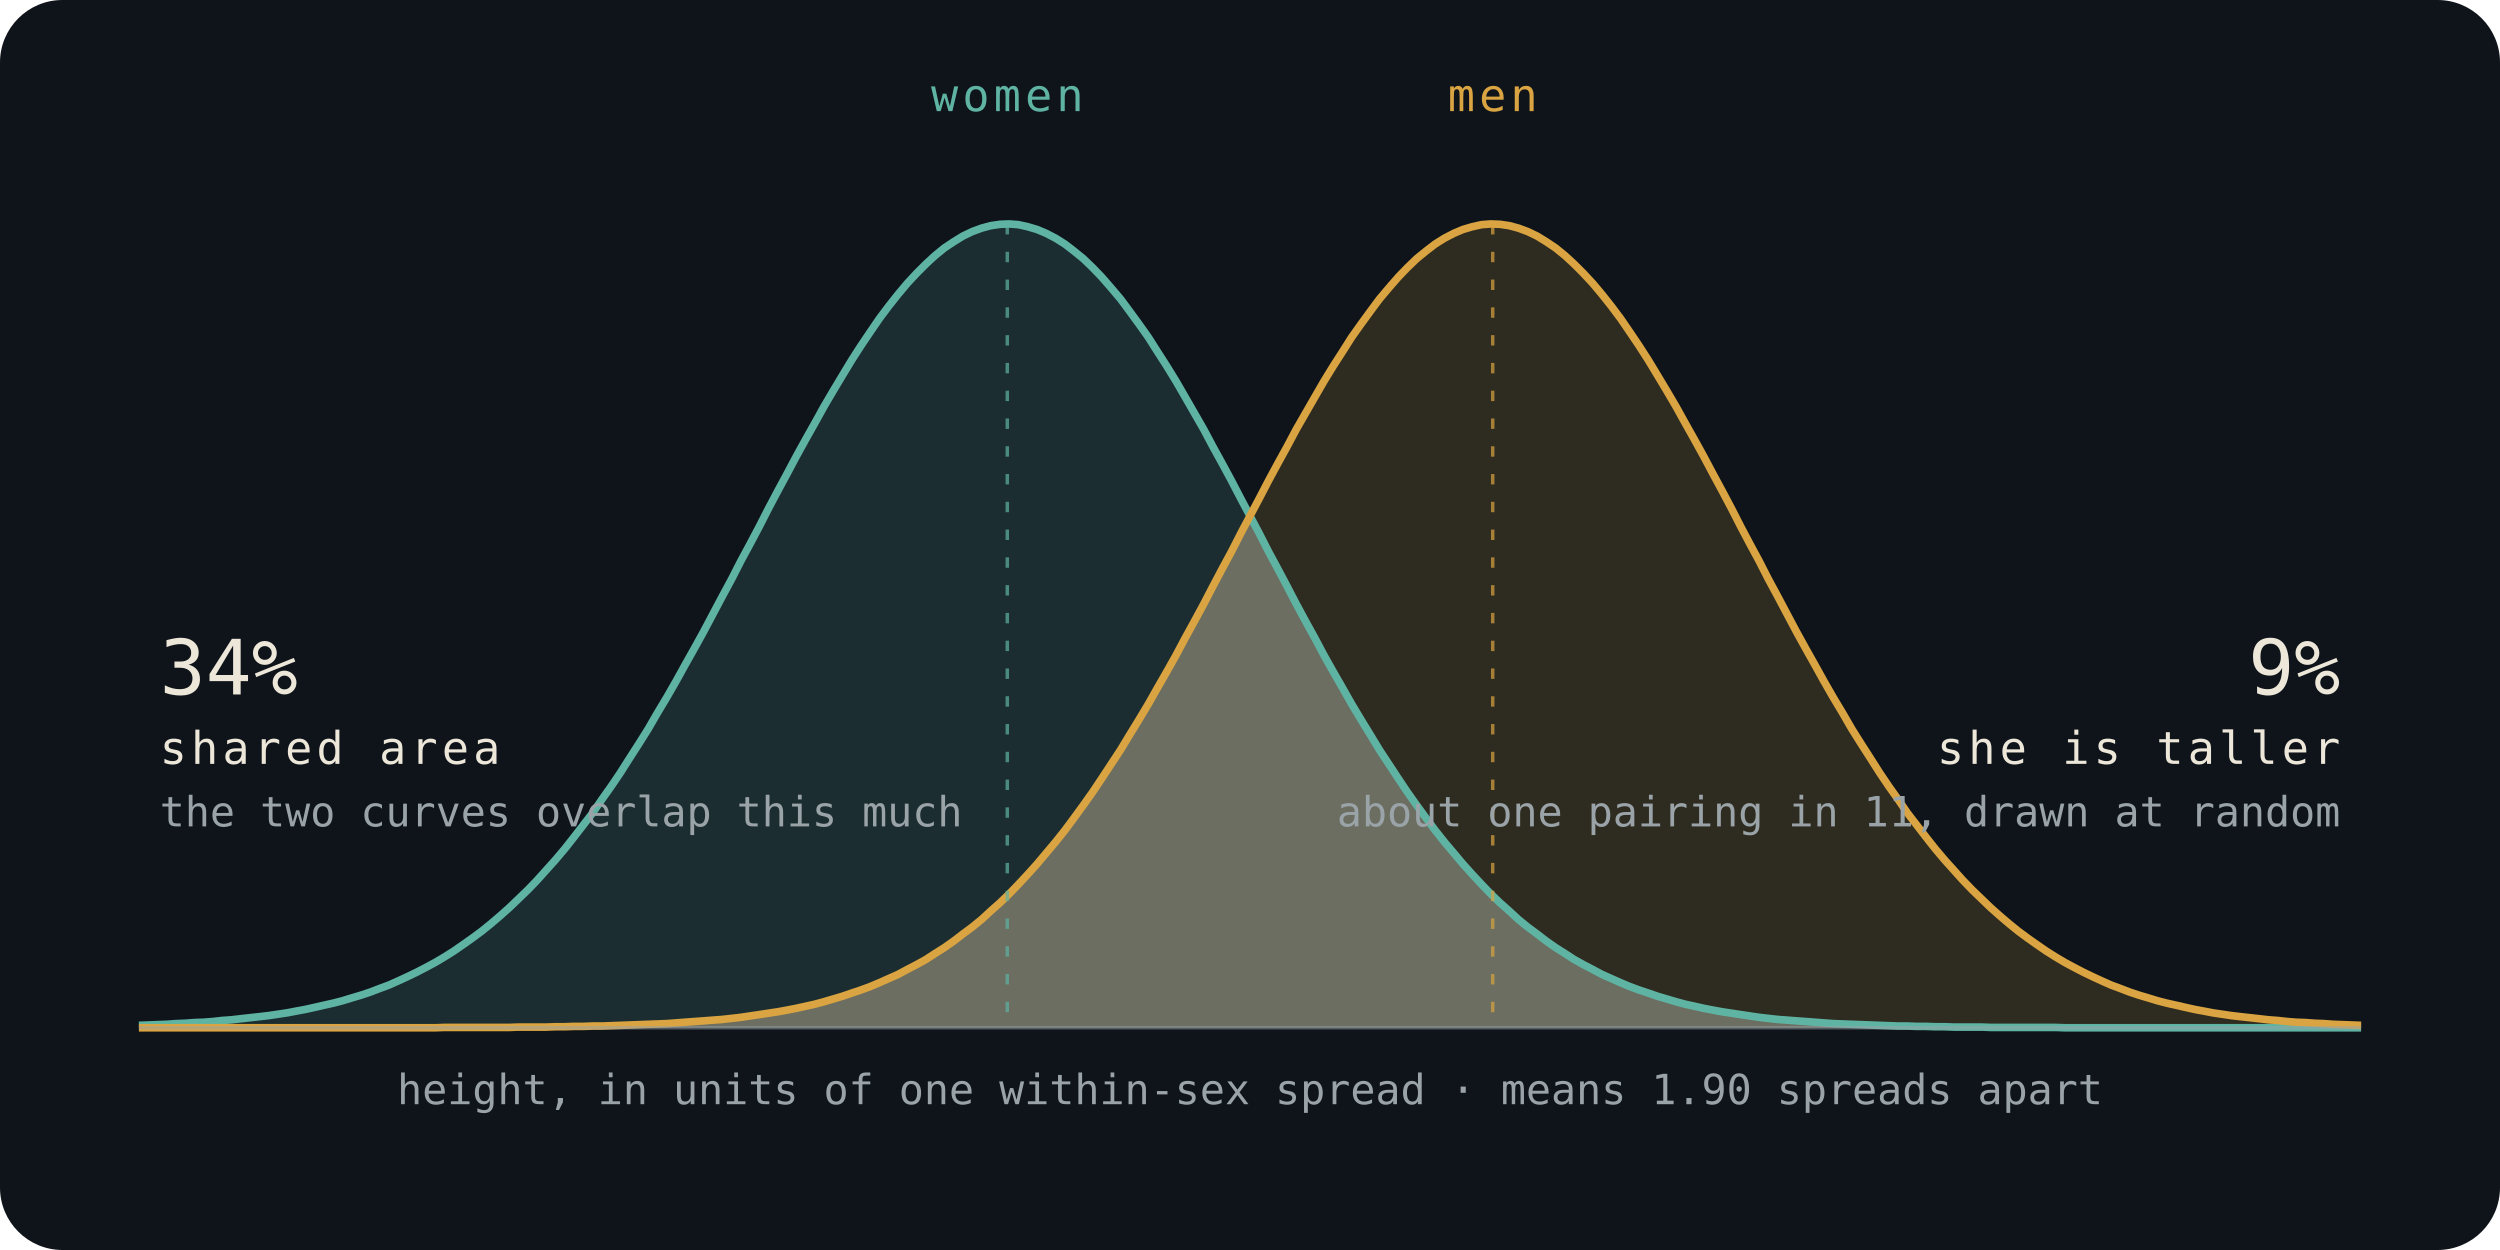
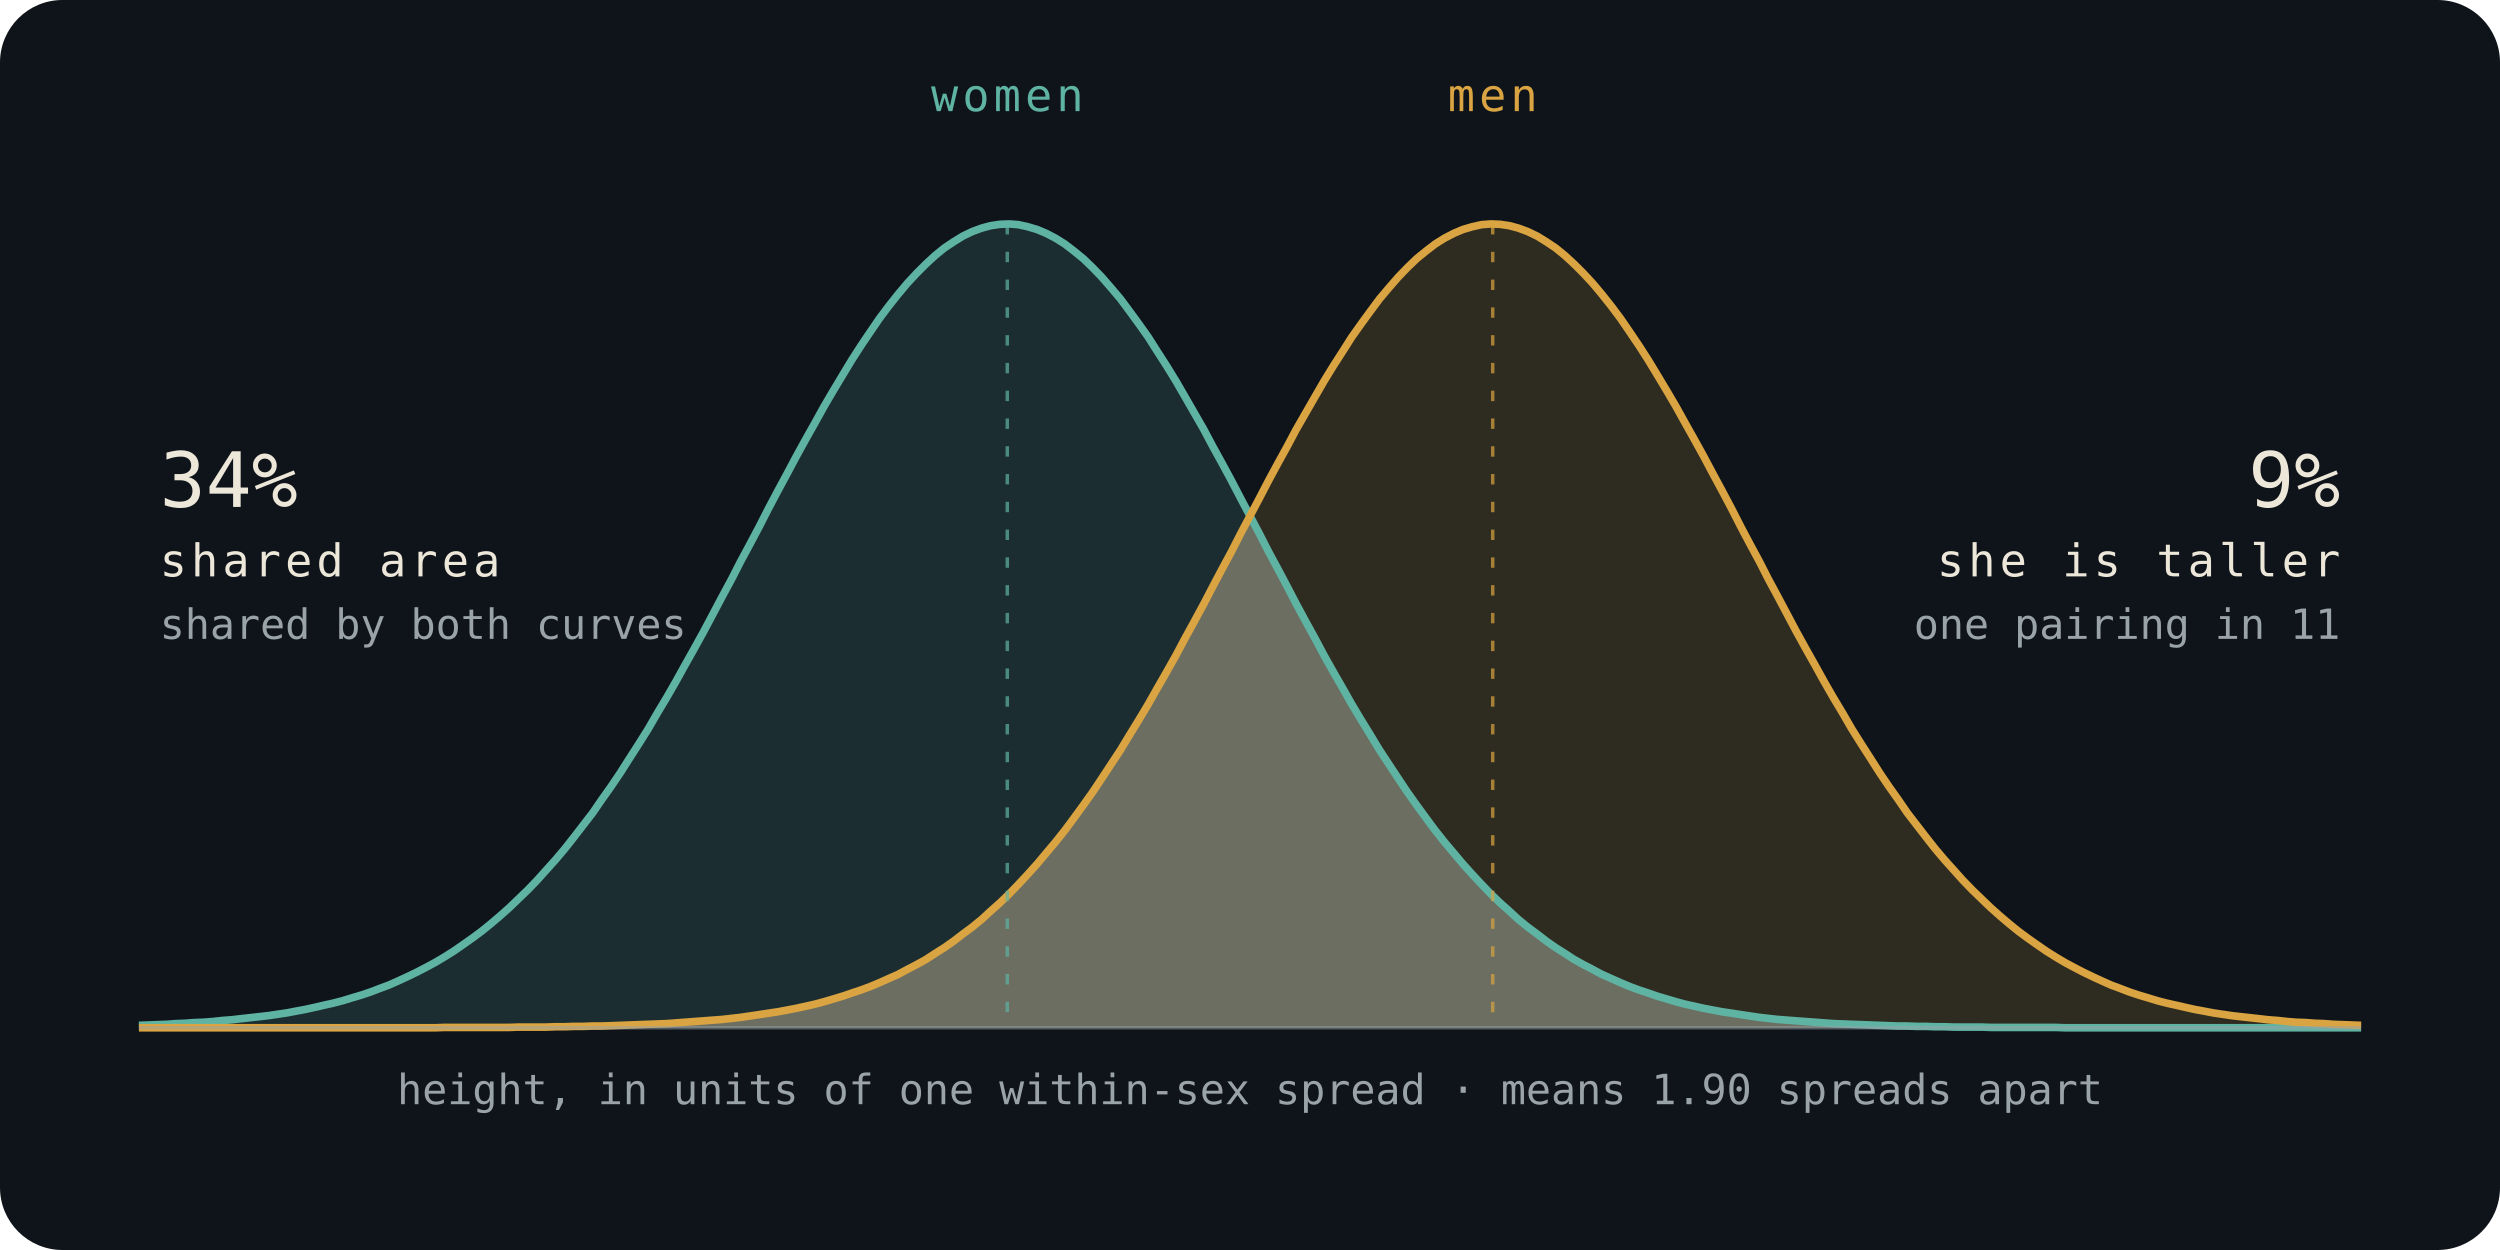
<svg xmlns="http://www.w3.org/2000/svg" viewBox="0 0 720 360" width="720" height="360" role="img" aria-labelledby="t">
  <style>
  text { font-family: "Spline Sans Mono", ui-monospace, SFMono-Regular, Menlo, monospace; fill: #EDE7D9; }
  .lab { font-size: 13px; letter-spacing: 1.2px; text-transform: uppercase; }
  .num { font-size: 22px; }
  .small { font-size: 12px; fill: #9AA3A8; }
</style>
  <rect width="720" height="360" rx="18" fill="#0E141A" />
  <path d="M40.0,295.3 L42.7,295.2 L45.3,295.1 L48.0,295.0 L50.7,294.8 L53.3,294.7 L56.0,294.5 L58.7,294.4 L61.3,294.2 L64.0,293.9 L66.7,293.7 L69.3,293.4 L72.0,293.1 L74.7,292.8 L77.3,292.5 L80.0,292.1 L82.7,291.7 L85.3,291.2 L88.0,290.7 L90.7,290.1 L93.3,289.5 L96.0,288.9 L98.7,288.2 L101.3,287.4 L104.0,286.6 L106.7,285.7 L109.3,284.7 L112.0,283.7 L114.7,282.5 L117.3,281.3 L120.0,280.0 L122.7,278.6 L125.3,277.2 L128.0,275.6 L130.7,273.9 L133.3,272.1 L136.0,270.2 L138.7,268.2 L141.3,266.1 L144.0,263.8 L146.7,261.4 L149.3,258.9 L152.0,256.3 L154.7,253.5 L157.3,250.6 L160.0,247.6 L162.7,244.4 L165.3,241.1 L168.0,237.6 L170.7,234.1 L173.3,230.3 L176.0,226.5 L178.7,222.5 L181.3,218.4 L184.0,214.2 L186.7,209.9 L189.3,205.4 L192.0,200.9 L194.7,196.2 L197.3,191.5 L200.0,186.7 L202.7,181.8 L205.3,176.9 L208.0,171.8 L210.7,166.8 L213.3,161.7 L216.0,156.7 L218.7,151.6 L221.3,146.5 L224.0,141.4 L226.7,136.4 L229.3,131.5 L232.0,126.6 L234.7,121.8 L237.3,117.1 L240.0,112.5 L242.7,108.0 L245.3,103.7 L248.0,99.5 L250.7,95.5 L253.3,91.7 L256.0,88.1 L258.7,84.7 L261.3,81.6 L264.0,78.7 L266.7,76.0 L269.3,73.6 L272.0,71.4 L274.7,69.6 L277.3,68.0 L280.0,66.7 L282.7,65.7 L285.3,65.0 L288.0,64.6 L290.7,64.5 L293.3,64.7 L296.0,65.3 L298.7,66.1 L301.3,67.2 L304.0,68.6 L306.7,70.3 L309.3,72.3 L312.0,74.5 L314.7,77.1 L317.3,79.8 L320.0,82.9 L322.7,86.1 L325.3,89.6 L328.0,93.3 L330.7,97.1 L333.3,101.2 L336.0,105.4 L338.7,109.8 L341.3,114.3 L344.0,119.0 L346.7,123.7 L349.3,128.6 L352.0,133.5 L354.7,138.5 L357.3,143.5 L360.0,148.6 L362.7,153.7 L365.3,158.8 L368.0,163.8 L370.7,168.9 L373.3,173.9 L376.0,178.9 L378.7,183.8 L381.3,188.7 L384.0,193.5 L386.7,198.2 L389.3,202.8 L392.0,207.3 L394.7,211.7 L397.3,216.0 L400.0,220.1 L402.7,224.2 L405.3,228.1 L408.0,231.9 L410.7,235.6 L413.3,239.1 L416.0,242.5 L418.7,245.7 L421.3,248.8 L424.0,251.8 L426.7,254.7 L429.3,257.4 L432.0,260.0 L434.7,262.4 L437.3,264.8 L440.0,267.0 L442.7,269.0 L445.3,271.0 L448.0,272.9 L450.7,274.6 L453.3,276.3 L456.0,277.8 L458.7,279.2 L461.3,280.6 L464.0,281.8 L466.7,283.0 L469.3,284.1 L472.0,285.1 L474.7,286.0 L477.3,286.9 L480.0,287.7 L482.7,288.5 L485.3,289.2 L488.0,289.8 L490.7,290.4 L493.3,290.9 L496.0,291.4 L498.7,291.8 L501.3,292.2 L504.0,292.6 L506.7,293.0 L509.3,293.3 L512.0,293.6 L514.7,293.8 L517.3,294.0 L520.0,294.2 L522.7,294.4 L525.3,294.6 L528.0,294.8 L530.7,294.9 L533.3,295.0 L536.0,295.1 L538.7,295.2 L541.3,295.3 L544.0,295.4 L546.7,295.5 L549.3,295.5 L552.0,295.6 L554.7,295.6 L557.3,295.7 L560.0,295.7 L562.7,295.8 L565.3,295.8 L568.0,295.8 L570.7,295.8 L573.3,295.9 L576.0,295.9 L578.7,295.9 L581.3,295.9 L584.0,295.9 L586.7,295.9 L589.3,295.9 L592.0,295.9 L594.7,296.0 L597.3,296.0 L600.0,296.0 L602.7,296.0 L605.3,296.0 L608.0,296.0 L610.7,296.0 L613.3,296.0 L616.0,296.0 L618.7,296.0 L621.3,296.0 L624.0,296.0 L626.7,296.0 L629.3,296.0 L632.0,296.0 L634.7,296.0 L637.3,296.0 L640.0,296.0 L642.7,296.0 L645.3,296.0 L648.0,296.0 L650.7,296.0 L653.3,296.0 L656.0,296.0 L658.7,296.0 L661.3,296.0 L664.0,296.0 L666.7,296.0 L669.3,296.0 L672.0,296.0 L674.7,296.0 L677.3,296.0 L680.0,296.0 L680.0,296 L40.0,296 Z" fill="#5FB3A3" fill-opacity="0.16" />
  <path d="M40.0,296.0 L42.7,296.0 L45.3,296.0 L48.0,296.0 L50.7,296.0 L53.3,296.0 L56.0,296.0 L58.7,296.0 L61.3,296.0 L64.0,296.0 L66.7,296.0 L69.3,296.0 L72.0,296.0 L74.7,296.0 L77.3,296.0 L80.0,296.0 L82.7,296.0 L85.3,296.0 L88.0,296.0 L90.7,296.0 L93.3,296.0 L96.0,296.0 L98.7,296.0 L101.3,296.0 L104.0,296.0 L106.7,296.0 L109.3,296.0 L112.0,296.0 L114.7,296.0 L117.3,296.0 L120.0,296.0 L122.7,296.0 L125.3,296.0 L128.0,295.9 L130.7,295.9 L133.3,295.9 L136.0,295.9 L138.7,295.9 L141.3,295.9 L144.0,295.9 L146.7,295.9 L149.3,295.8 L152.0,295.8 L154.7,295.8 L157.3,295.8 L160.0,295.7 L162.7,295.7 L165.3,295.6 L168.0,295.6 L170.7,295.5 L173.3,295.5 L176.0,295.4 L178.7,295.3 L181.3,295.2 L184.0,295.1 L186.7,295.0 L189.3,294.9 L192.0,294.8 L194.7,294.6 L197.3,294.4 L200.0,294.2 L202.7,294.0 L205.3,293.8 L208.0,293.6 L210.7,293.3 L213.3,293.0 L216.0,292.6 L218.7,292.2 L221.3,291.8 L224.0,291.4 L226.7,290.9 L229.3,290.4 L232.0,289.8 L234.7,289.2 L237.3,288.5 L240.0,287.7 L242.7,286.9 L245.3,286.0 L248.0,285.1 L250.7,284.1 L253.3,283.0 L256.0,281.8 L258.7,280.6 L261.3,279.2 L264.0,277.8 L266.7,276.3 L269.3,274.6 L272.0,272.9 L274.7,271.0 L277.3,269.0 L280.0,267.0 L282.7,264.8 L285.3,262.4 L288.0,260.0 L290.7,257.4 L293.3,254.7 L296.0,251.8 L298.7,248.8 L301.3,245.7 L304.0,242.5 L306.7,239.1 L309.3,235.6 L312.0,231.9 L314.7,228.1 L317.3,224.2 L320.0,220.1 L322.7,216.0 L325.3,211.7 L328.0,207.3 L330.7,202.8 L333.3,198.2 L336.0,193.5 L338.7,188.7 L341.3,183.8 L344.0,178.9 L346.7,173.9 L349.3,168.9 L352.0,163.8 L354.7,158.8 L357.3,153.7 L360.0,148.6 L362.7,143.5 L365.3,138.5 L368.0,133.5 L370.7,128.6 L373.3,123.7 L376.0,119.0 L378.7,114.3 L381.3,109.8 L384.0,105.4 L386.7,101.2 L389.3,97.1 L392.0,93.3 L394.7,89.6 L397.3,86.1 L400.0,82.9 L402.7,79.8 L405.3,77.1 L408.0,74.5 L410.7,72.3 L413.3,70.3 L416.0,68.6 L418.7,67.2 L421.3,66.1 L424.0,65.3 L426.7,64.7 L429.3,64.5 L432.0,64.6 L434.7,65.0 L437.3,65.7 L440.0,66.7 L442.7,68.0 L445.3,69.6 L448.0,71.4 L450.7,73.6 L453.3,76.0 L456.0,78.7 L458.7,81.6 L461.3,84.7 L464.0,88.1 L466.7,91.7 L469.3,95.5 L472.0,99.5 L474.7,103.7 L477.3,108.0 L480.0,112.5 L482.7,117.1 L485.3,121.8 L488.0,126.6 L490.7,131.5 L493.3,136.4 L496.0,141.4 L498.7,146.5 L501.3,151.6 L504.0,156.7 L506.7,161.7 L509.3,166.8 L512.0,171.8 L514.7,176.9 L517.3,181.8 L520.0,186.7 L522.7,191.5 L525.3,196.2 L528.0,200.9 L530.7,205.4 L533.3,209.9 L536.0,214.2 L538.7,218.4 L541.3,222.5 L544.0,226.5 L546.7,230.3 L549.3,234.1 L552.0,237.6 L554.7,241.1 L557.3,244.4 L560.0,247.6 L562.7,250.6 L565.3,253.5 L568.0,256.3 L570.7,258.9 L573.3,261.4 L576.0,263.8 L578.7,266.1 L581.3,268.2 L584.0,270.2 L586.7,272.1 L589.3,273.9 L592.0,275.6 L594.7,277.2 L597.3,278.6 L600.0,280.0 L602.7,281.3 L605.3,282.5 L608.0,283.7 L610.7,284.7 L613.3,285.7 L616.0,286.6 L618.7,287.4 L621.3,288.2 L624.0,288.9 L626.7,289.5 L629.3,290.1 L632.0,290.7 L634.7,291.2 L637.3,291.7 L640.0,292.1 L642.7,292.5 L645.3,292.8 L648.0,293.1 L650.7,293.4 L653.3,293.7 L656.0,293.9 L658.7,294.2 L661.3,294.4 L664.0,294.5 L666.7,294.7 L669.3,294.8 L672.0,295.0 L674.7,295.1 L677.3,295.2 L680.0,295.3 L680.0,296 L40.0,296 Z" fill="#D9A441" fill-opacity="0.16" />
  <path d="M40.0,296.0 L42.7,296.0 L45.3,296.0 L48.0,296.0 L50.7,296.0 L53.3,296.0 L56.0,296.0 L58.7,296.0 L61.3,296.0 L64.0,296.0 L66.7,296.0 L69.3,296.0 L72.0,296.0 L74.7,296.0 L77.3,296.0 L80.0,296.0 L82.7,296.0 L85.3,296.0 L88.0,296.0 L90.7,296.0 L93.3,296.0 L96.0,296.0 L98.7,296.0 L101.3,296.0 L104.0,296.0 L106.7,296.0 L109.3,296.0 L112.0,296.0 L114.7,296.0 L117.3,296.0 L120.0,296.0 L122.7,296.0 L125.3,296.0 L128.0,295.9 L130.7,295.9 L133.3,295.9 L136.0,295.9 L138.7,295.9 L141.3,295.9 L144.0,295.9 L146.7,295.9 L149.3,295.8 L152.0,295.8 L154.7,295.8 L157.3,295.8 L160.0,295.7 L162.7,295.7 L165.3,295.6 L168.0,295.6 L170.7,295.5 L173.3,295.5 L176.0,295.4 L178.7,295.3 L181.3,295.2 L184.0,295.1 L186.7,295.0 L189.3,294.9 L192.0,294.8 L194.7,294.6 L197.3,294.4 L200.0,294.2 L202.7,294.0 L205.3,293.8 L208.0,293.6 L210.7,293.3 L213.3,293.0 L216.0,292.6 L218.7,292.2 L221.3,291.8 L224.0,291.4 L226.7,290.9 L229.3,290.4 L232.0,289.8 L234.7,289.2 L237.3,288.5 L240.0,287.7 L242.7,286.9 L245.3,286.0 L248.0,285.1 L250.7,284.1 L253.3,283.0 L256.0,281.8 L258.7,280.6 L261.3,279.2 L264.0,277.8 L266.7,276.3 L269.3,274.6 L272.0,272.9 L274.7,271.0 L277.3,269.0 L280.0,267.0 L282.7,264.8 L285.3,262.4 L288.0,260.0 L290.7,257.4 L293.3,254.7 L296.0,251.8 L298.7,248.8 L301.3,245.7 L304.0,242.5 L306.7,239.1 L309.3,235.6 L312.0,231.9 L314.7,228.1 L317.3,224.2 L320.0,220.1 L322.7,216.0 L325.3,211.7 L328.0,207.3 L330.7,202.8 L333.3,198.2 L336.0,193.5 L338.7,188.7 L341.3,183.8 L344.0,178.9 L346.7,173.9 L349.3,168.9 L352.0,163.8 L354.7,158.8 L357.3,153.7 L360.0,148.6 L362.7,153.7 L365.3,158.8 L368.0,163.8 L370.7,168.9 L373.3,173.9 L376.0,178.9 L378.7,183.8 L381.3,188.7 L384.0,193.5 L386.7,198.2 L389.3,202.8 L392.0,207.3 L394.7,211.7 L397.3,216.0 L400.0,220.1 L402.7,224.2 L405.3,228.1 L408.0,231.9 L410.7,235.6 L413.3,239.1 L416.0,242.5 L418.7,245.7 L421.3,248.8 L424.0,251.8 L426.7,254.7 L429.3,257.4 L432.0,260.0 L434.7,262.4 L437.3,264.8 L440.0,267.0 L442.7,269.0 L445.3,271.0 L448.0,272.9 L450.7,274.6 L453.3,276.3 L456.0,277.8 L458.7,279.2 L461.3,280.6 L464.0,281.8 L466.7,283.0 L469.3,284.1 L472.0,285.1 L474.7,286.0 L477.3,286.9 L480.0,287.7 L482.7,288.5 L485.3,289.2 L488.0,289.8 L490.7,290.4 L493.3,290.9 L496.0,291.4 L498.7,291.8 L501.3,292.2 L504.0,292.6 L506.7,293.0 L509.3,293.3 L512.0,293.6 L514.7,293.8 L517.3,294.0 L520.0,294.2 L522.7,294.4 L525.3,294.6 L528.0,294.8 L530.7,294.9 L533.3,295.0 L536.0,295.1 L538.7,295.2 L541.3,295.3 L544.0,295.4 L546.7,295.5 L549.3,295.5 L552.0,295.6 L554.7,295.6 L557.3,295.7 L560.0,295.7 L562.7,295.8 L565.3,295.8 L568.0,295.8 L570.7,295.8 L573.3,295.9 L576.0,295.9 L578.7,295.9 L581.3,295.9 L584.0,295.9 L586.7,295.9 L589.3,295.9 L592.0,295.9 L594.7,296.0 L597.3,296.0 L600.0,296.0 L602.7,296.0 L605.3,296.0 L608.0,296.0 L610.7,296.0 L613.3,296.0 L616.0,296.0 L618.7,296.0 L621.3,296.0 L624.0,296.0 L626.7,296.0 L629.3,296.0 L632.0,296.0 L634.7,296.0 L637.3,296.0 L640.0,296.0 L642.7,296.0 L645.3,296.0 L648.0,296.0 L650.7,296.0 L653.3,296.0 L656.0,296.0 L658.7,296.0 L661.3,296.0 L664.0,296.0 L666.7,296.0 L669.3,296.0 L672.0,296.0 L674.7,296.0 L677.3,296.0 L680.0,296.0 L680.0,296 L40.0,296 Z" fill="#EDE7D9" fill-opacity="0.28" />
  <path d="M40.0,295.3 L42.7,295.2 L45.3,295.1 L48.0,295.0 L50.7,294.8 L53.3,294.7 L56.0,294.5 L58.7,294.4 L61.3,294.2 L64.0,293.9 L66.7,293.7 L69.3,293.4 L72.0,293.1 L74.7,292.8 L77.3,292.5 L80.0,292.1 L82.7,291.7 L85.3,291.2 L88.0,290.7 L90.7,290.1 L93.3,289.5 L96.0,288.9 L98.7,288.2 L101.3,287.4 L104.0,286.6 L106.7,285.7 L109.3,284.7 L112.0,283.7 L114.7,282.5 L117.3,281.3 L120.0,280.0 L122.7,278.6 L125.3,277.2 L128.0,275.6 L130.7,273.9 L133.3,272.1 L136.0,270.2 L138.7,268.2 L141.3,266.1 L144.0,263.8 L146.7,261.4 L149.3,258.9 L152.0,256.3 L154.7,253.5 L157.3,250.6 L160.0,247.6 L162.7,244.4 L165.3,241.1 L168.0,237.6 L170.7,234.1 L173.3,230.3 L176.0,226.5 L178.7,222.5 L181.3,218.4 L184.0,214.2 L186.7,209.9 L189.3,205.4 L192.0,200.9 L194.7,196.2 L197.3,191.5 L200.0,186.7 L202.7,181.8 L205.3,176.9 L208.0,171.8 L210.7,166.8 L213.3,161.7 L216.0,156.7 L218.7,151.6 L221.3,146.5 L224.0,141.4 L226.7,136.4 L229.3,131.5 L232.0,126.6 L234.7,121.8 L237.3,117.1 L240.0,112.5 L242.7,108.0 L245.3,103.7 L248.0,99.5 L250.7,95.5 L253.3,91.7 L256.0,88.1 L258.7,84.7 L261.3,81.6 L264.0,78.7 L266.7,76.0 L269.3,73.6 L272.0,71.4 L274.7,69.6 L277.3,68.0 L280.0,66.7 L282.7,65.7 L285.3,65.0 L288.0,64.6 L290.7,64.5 L293.3,64.7 L296.0,65.3 L298.7,66.1 L301.3,67.2 L304.0,68.6 L306.7,70.3 L309.3,72.3 L312.0,74.5 L314.7,77.1 L317.3,79.8 L320.0,82.9 L322.7,86.1 L325.3,89.6 L328.0,93.3 L330.7,97.1 L333.3,101.2 L336.0,105.4 L338.7,109.8 L341.3,114.3 L344.0,119.0 L346.7,123.7 L349.3,128.6 L352.0,133.5 L354.7,138.5 L357.3,143.5 L360.0,148.6 L362.7,153.7 L365.3,158.8 L368.0,163.8 L370.7,168.9 L373.3,173.9 L376.0,178.9 L378.7,183.8 L381.3,188.7 L384.0,193.5 L386.7,198.2 L389.3,202.8 L392.0,207.3 L394.7,211.7 L397.3,216.0 L400.0,220.1 L402.7,224.2 L405.3,228.1 L408.0,231.9 L410.7,235.6 L413.3,239.1 L416.0,242.5 L418.7,245.7 L421.3,248.8 L424.0,251.8 L426.7,254.7 L429.3,257.4 L432.0,260.0 L434.7,262.4 L437.3,264.8 L440.0,267.0 L442.7,269.0 L445.3,271.0 L448.0,272.9 L450.7,274.6 L453.3,276.3 L456.0,277.8 L458.7,279.2 L461.3,280.6 L464.0,281.8 L466.7,283.0 L469.3,284.1 L472.0,285.1 L474.7,286.0 L477.3,286.9 L480.0,287.7 L482.7,288.5 L485.3,289.2 L488.0,289.8 L490.7,290.4 L493.3,290.9 L496.0,291.4 L498.7,291.8 L501.3,292.2 L504.0,292.6 L506.7,293.0 L509.3,293.3 L512.0,293.6 L514.7,293.8 L517.3,294.0 L520.0,294.2 L522.7,294.4 L525.3,294.6 L528.0,294.8 L530.7,294.9 L533.3,295.0 L536.0,295.1 L538.7,295.2 L541.3,295.3 L544.0,295.4 L546.7,295.5 L549.3,295.5 L552.0,295.6 L554.7,295.6 L557.3,295.7 L560.0,295.7 L562.7,295.8 L565.3,295.8 L568.0,295.8 L570.7,295.8 L573.3,295.9 L576.0,295.9 L578.7,295.9 L581.3,295.9 L584.0,295.9 L586.7,295.9 L589.3,295.9 L592.0,295.9 L594.7,296.0 L597.3,296.0 L600.0,296.0 L602.7,296.0 L605.3,296.0 L608.0,296.0 L610.7,296.0 L613.3,296.0 L616.0,296.0 L618.7,296.0 L621.3,296.0 L624.0,296.0 L626.7,296.0 L629.3,296.0 L632.0,296.0 L634.7,296.0 L637.3,296.0 L640.0,296.0 L642.7,296.0 L645.3,296.0 L648.0,296.0 L650.7,296.0 L653.3,296.0 L656.0,296.0 L658.7,296.0 L661.3,296.0 L664.0,296.0 L666.7,296.0 L669.3,296.0 L672.0,296.0 L674.7,296.0 L677.3,296.0 L680.0,296.0" fill="none" stroke="#5FB3A3" stroke-width="2.2" />
  <path d="M40.0,296.0 L42.7,296.0 L45.3,296.0 L48.0,296.0 L50.7,296.0 L53.3,296.0 L56.0,296.0 L58.7,296.0 L61.3,296.0 L64.0,296.0 L66.7,296.0 L69.3,296.0 L72.0,296.0 L74.7,296.0 L77.3,296.0 L80.0,296.0 L82.7,296.0 L85.3,296.0 L88.0,296.0 L90.7,296.0 L93.3,296.0 L96.0,296.0 L98.7,296.0 L101.3,296.0 L104.0,296.0 L106.7,296.0 L109.3,296.0 L112.0,296.0 L114.7,296.0 L117.3,296.0 L120.0,296.0 L122.7,296.0 L125.3,296.0 L128.0,295.9 L130.7,295.9 L133.3,295.9 L136.0,295.9 L138.7,295.9 L141.3,295.9 L144.0,295.9 L146.7,295.9 L149.3,295.8 L152.0,295.8 L154.7,295.8 L157.3,295.8 L160.0,295.7 L162.7,295.7 L165.3,295.6 L168.0,295.6 L170.7,295.5 L173.3,295.5 L176.0,295.4 L178.7,295.3 L181.3,295.2 L184.0,295.1 L186.7,295.0 L189.3,294.9 L192.0,294.8 L194.7,294.6 L197.3,294.4 L200.0,294.2 L202.7,294.0 L205.3,293.8 L208.0,293.6 L210.7,293.3 L213.3,293.0 L216.0,292.6 L218.7,292.2 L221.3,291.8 L224.0,291.4 L226.7,290.9 L229.3,290.4 L232.0,289.8 L234.7,289.2 L237.3,288.5 L240.0,287.7 L242.7,286.9 L245.3,286.0 L248.0,285.1 L250.7,284.1 L253.3,283.0 L256.0,281.8 L258.7,280.6 L261.3,279.2 L264.0,277.8 L266.7,276.3 L269.3,274.6 L272.0,272.9 L274.7,271.0 L277.3,269.0 L280.0,267.0 L282.7,264.8 L285.3,262.4 L288.0,260.0 L290.7,257.4 L293.3,254.7 L296.0,251.8 L298.7,248.8 L301.3,245.7 L304.0,242.5 L306.7,239.1 L309.3,235.6 L312.0,231.9 L314.7,228.1 L317.3,224.2 L320.0,220.1 L322.7,216.0 L325.3,211.7 L328.0,207.3 L330.7,202.8 L333.3,198.2 L336.0,193.5 L338.7,188.7 L341.3,183.8 L344.0,178.9 L346.7,173.9 L349.3,168.9 L352.0,163.8 L354.7,158.8 L357.3,153.7 L360.0,148.6 L362.7,143.5 L365.3,138.5 L368.0,133.5 L370.7,128.6 L373.3,123.7 L376.0,119.0 L378.7,114.3 L381.3,109.8 L384.0,105.4 L386.7,101.2 L389.3,97.1 L392.0,93.3 L394.7,89.6 L397.3,86.1 L400.0,82.9 L402.7,79.8 L405.3,77.1 L408.0,74.5 L410.7,72.3 L413.3,70.3 L416.0,68.6 L418.7,67.2 L421.3,66.1 L424.0,65.3 L426.7,64.7 L429.3,64.5 L432.0,64.6 L434.7,65.0 L437.3,65.7 L440.0,66.7 L442.7,68.0 L445.3,69.6 L448.0,71.4 L450.7,73.6 L453.3,76.0 L456.0,78.7 L458.7,81.6 L461.3,84.7 L464.0,88.1 L466.7,91.7 L469.3,95.5 L472.0,99.5 L474.7,103.7 L477.3,108.0 L480.0,112.5 L482.7,117.1 L485.3,121.8 L488.0,126.6 L490.7,131.5 L493.3,136.4 L496.0,141.4 L498.7,146.5 L501.3,151.6 L504.0,156.7 L506.7,161.7 L509.3,166.8 L512.0,171.8 L514.7,176.9 L517.3,181.8 L520.0,186.7 L522.7,191.5 L525.3,196.2 L528.0,200.9 L530.7,205.4 L533.3,209.9 L536.0,214.2 L538.7,218.4 L541.3,222.5 L544.0,226.5 L546.7,230.3 L549.3,234.1 L552.0,237.6 L554.7,241.1 L557.3,244.4 L560.0,247.6 L562.7,250.6 L565.3,253.5 L568.0,256.3 L570.7,258.9 L573.3,261.4 L576.0,263.8 L578.7,266.1 L581.3,268.2 L584.0,270.2 L586.7,272.1 L589.3,273.9 L592.0,275.6 L594.7,277.2 L597.3,278.6 L600.0,280.0 L602.7,281.3 L605.3,282.5 L608.0,283.7 L610.7,284.7 L613.3,285.7 L616.0,286.6 L618.7,287.4 L621.3,288.2 L624.0,288.9 L626.7,289.5 L629.3,290.1 L632.0,290.7 L634.7,291.2 L637.3,291.7 L640.0,292.1 L642.7,292.5 L645.3,292.8 L648.0,293.1 L650.7,293.4 L653.3,293.7 L656.0,293.9 L658.7,294.2 L661.3,294.4 L664.0,294.5 L666.7,294.7 L669.3,294.8 L672.0,295.0 L674.7,295.1 L677.3,295.2 L680.0,295.3" fill="none" stroke="#D9A441" stroke-width="2.2" />
  <line x1="40" y1="296" x2="680" y2="296" stroke="#9AA3A8" stroke-opacity="0.5" />
  <line x1="290.1" y1="64.519" x2="290.1" y2="296" stroke="#5FB3A3" stroke-dasharray="3 5" stroke-opacity="0.7" />
  <line x1="429.9" y1="64.519" x2="429.9" y2="296" stroke="#D9A441" stroke-dasharray="3 5" stroke-opacity="0.7" />
  <text class="lab" x="290.1" y="32" text-anchor="middle" fill="#5FB3A3" style="fill:#5FB3A3">women</text>
  <text class="lab" x="429.9" y="32" text-anchor="middle" style="fill:#D9A441">men</text>
  <text class="small" x="360" y="318" text-anchor="middle">height, in units of one within-sex spread · means 1.90 spreads apart</text>
-   <g transform="translate(46, 200)">
+   <g transform="translate(46, 146)">
    <text class="num">34%</text>
    <text class="lab" y="20">shared area</text>
-     <text class="small" y="38">the two curves overlap this much</text>
+     <text class="small" y="38">shared by both curves</text>
  </g>
-   <g transform="translate(674, 200)" text-anchor="end">
+   <g transform="translate(674, 146)" text-anchor="end">
    <text class="num">9%</text>
    <text class="lab" y="20">she is taller</text>
-     <text class="small" y="38">about one pairing in 11, drawn at random</text>
+     <text class="small" y="38">one pairing in 11</text>
  </g>
</svg>
